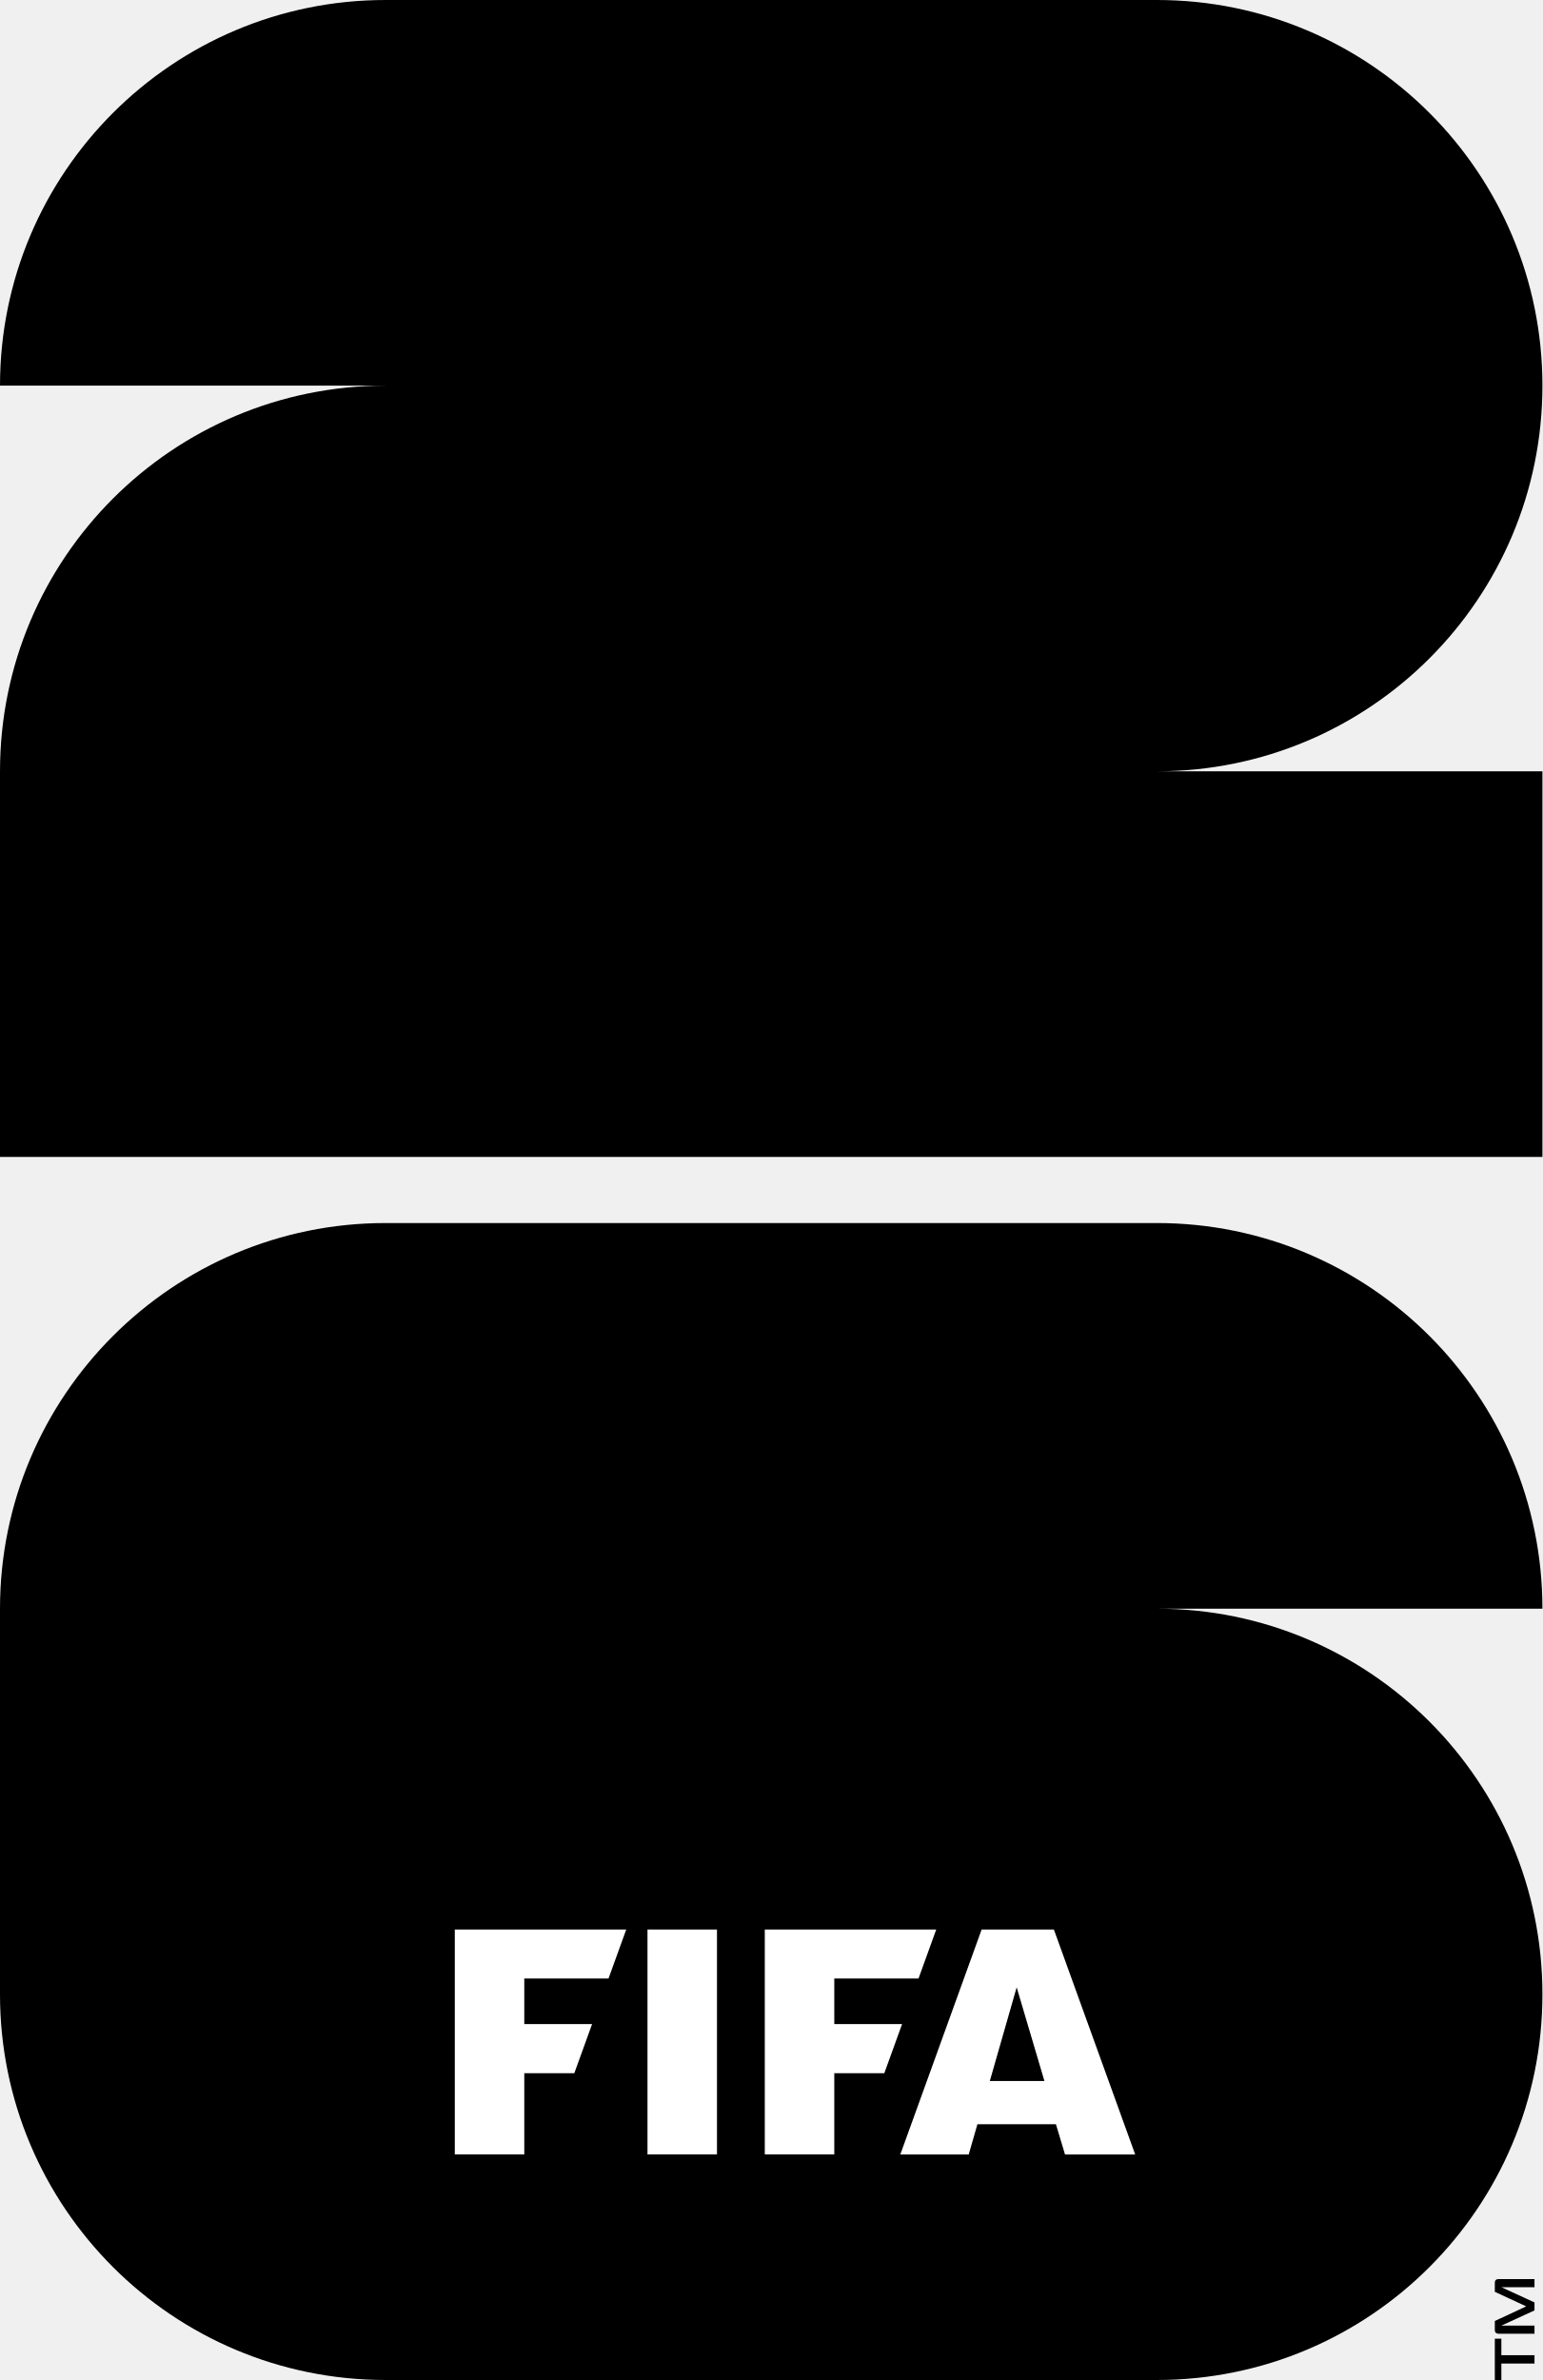
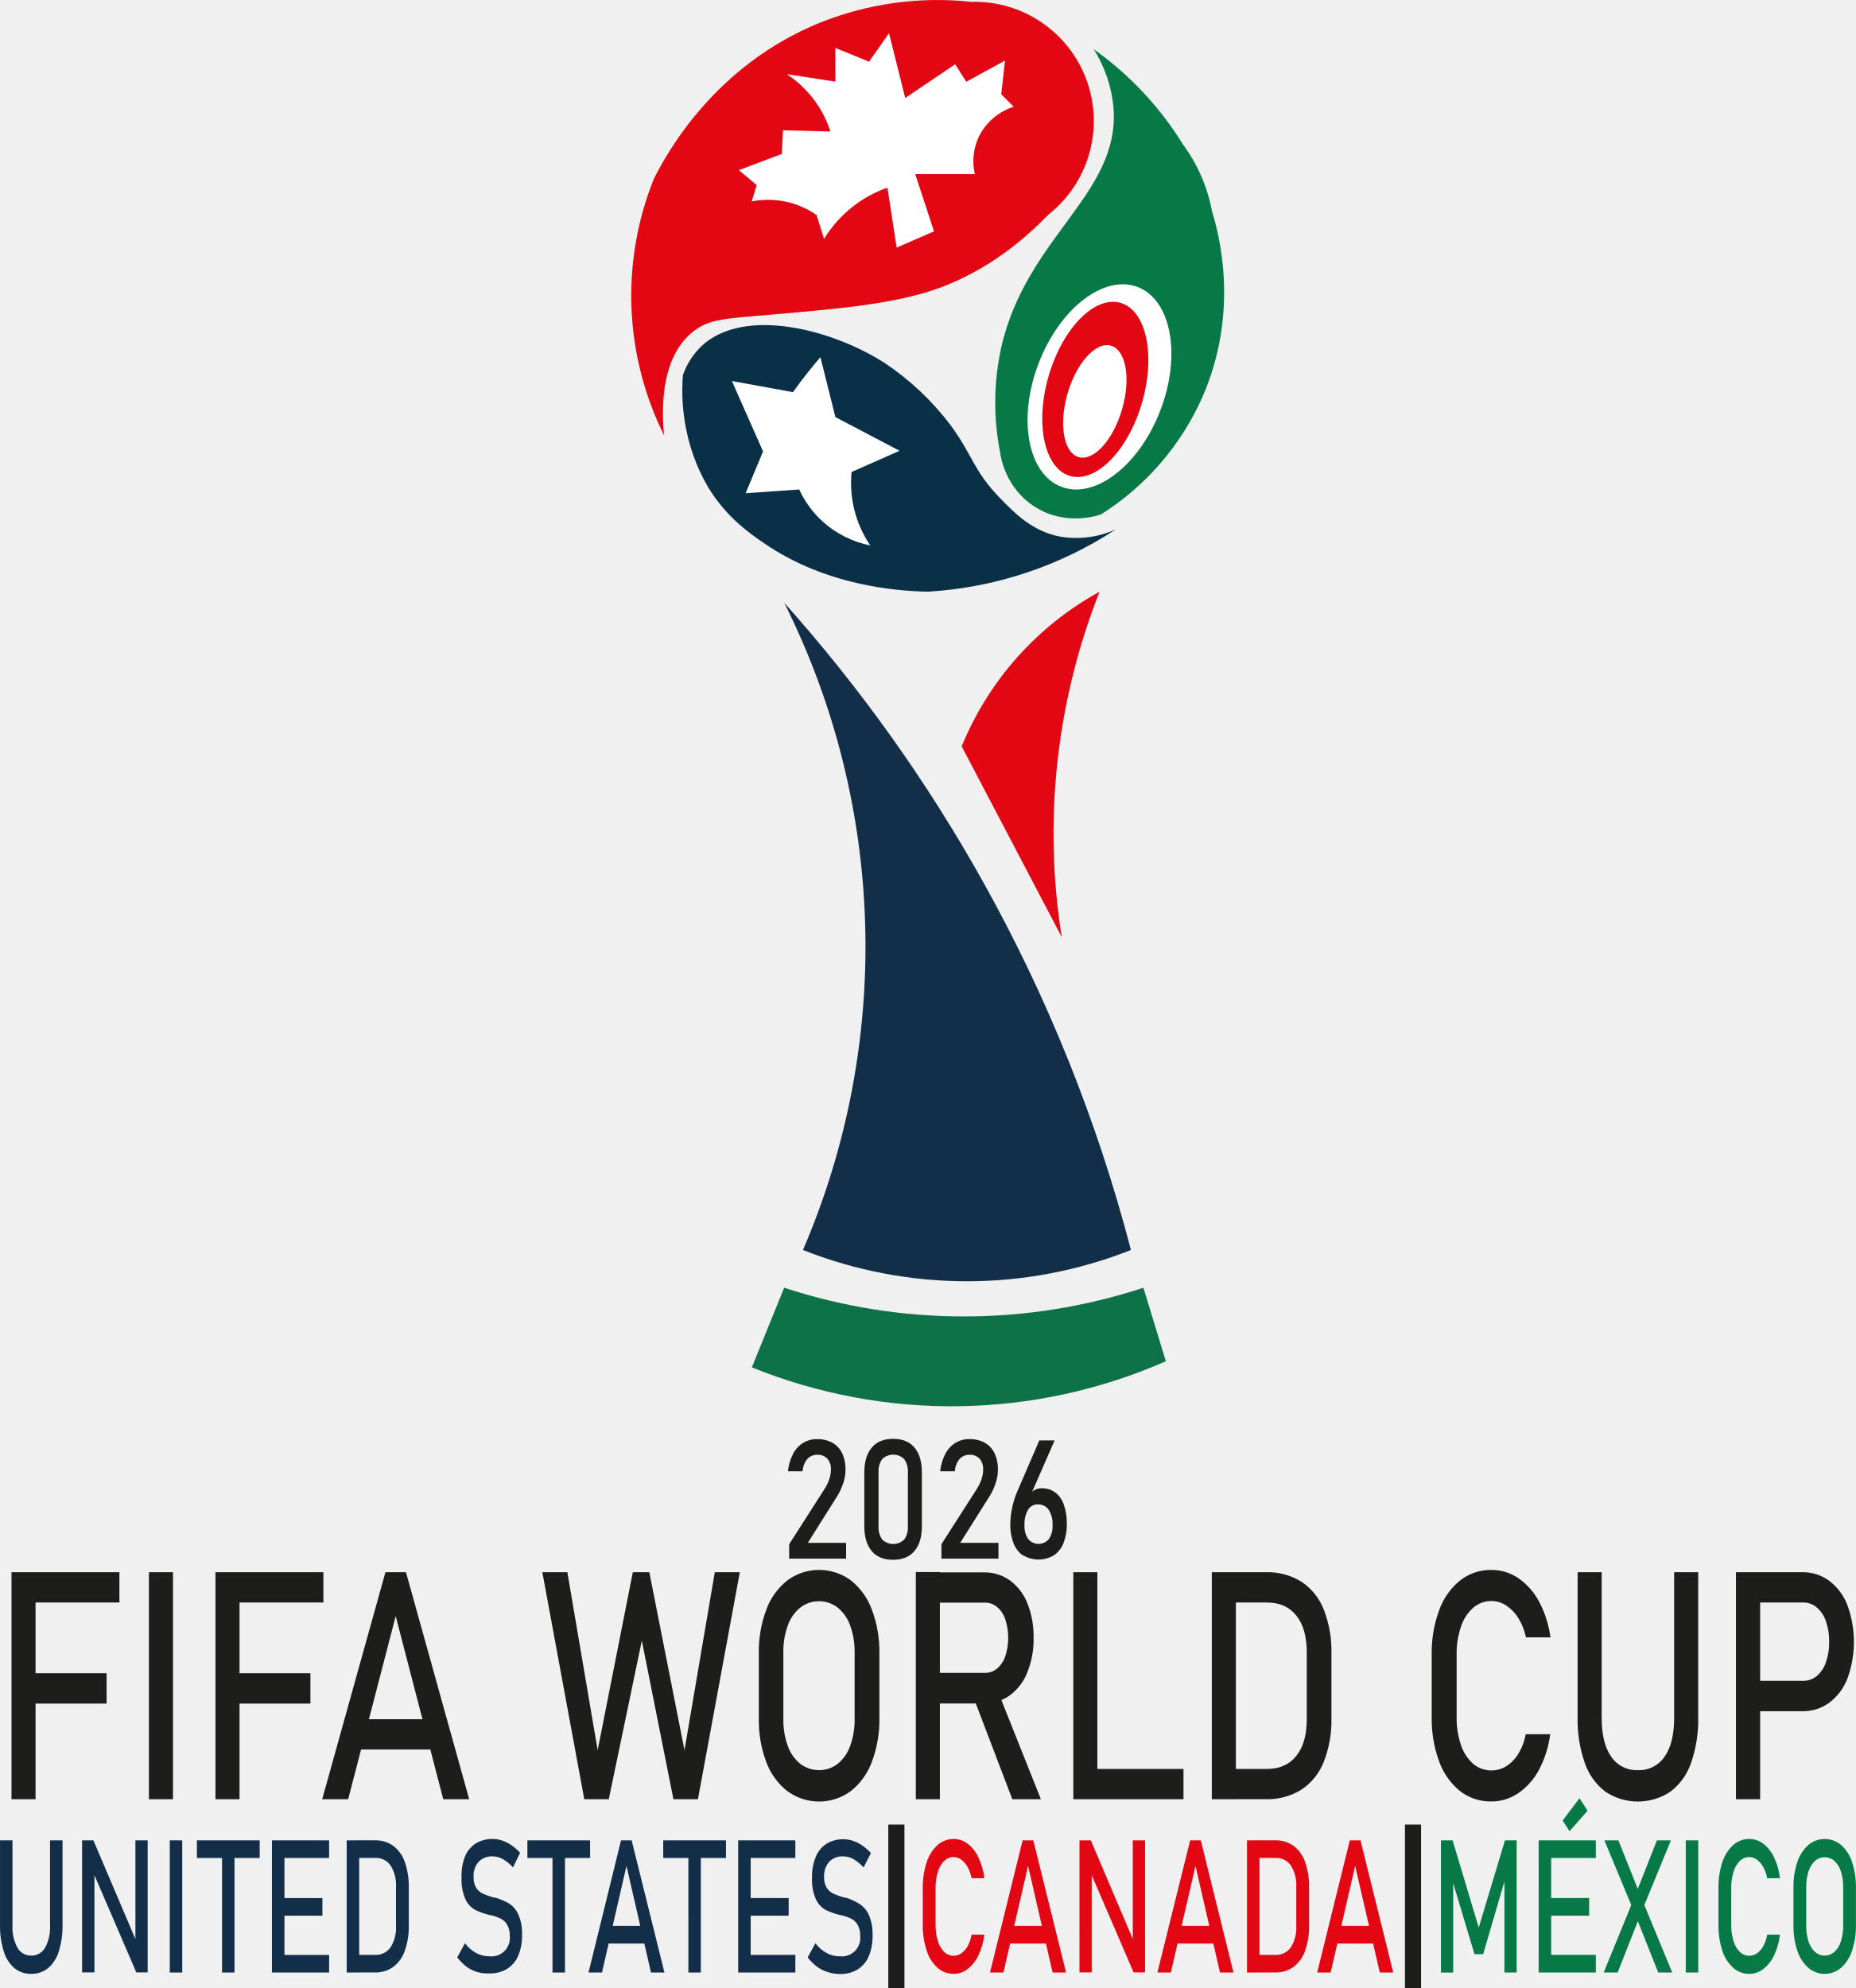
- <svg xmlns="http://www.w3.org/2000/svg" version="1.1" id="svg606" width="454.573" height="701.333" viewBox="0 0 454.573 701.333">
-   <defs id="defs610">
-     <clipPath clipPathUnits="userSpaceOnUse" id="clipPath622">
-       <path d="M 0,295.739 H 228.526 V 0 H 0 Z" id="path620" />
-     </clipPath>
-   </defs>
-   <g id="g614" transform="matrix(2.666667,0,0,-2.666667,-77.4136,744.9845)">
-     <g id="g616">
-       <g id="g618" clip-path="url(#clipPath622)">
-         <g id="g624" transform="translate(156.8791,144.2182)">
-           <path d="m 0,0 h -85.232 c -23.538,0 -42.617,-19.08 -42.617,-42.616 v -42.616 c 0,-23.537 19.079,-42.617 42.617,-42.617 H 0 c 23.537,0 42.616,19.08 42.616,42.617 0,23.536 -19.079,42.616 -42.616,42.616 H 42.616 C 42.616,-19.08 23.537,0 0,0 m 0,135.151 h -85.232 c -23.538,0 -42.617,-19.08 -42.617,-42.616 h 42.617 c -23.538,0 -42.617,-19.079 -42.617,-42.616 V 7.302 H 42.616 V 49.919 H 0 c 23.537,0 42.616,19.08 42.616,42.616 0,23.536 -19.079,42.616 -42.616,42.616" style="fill:#000000;fill-opacity:1;fill-rule:nonzero;stroke:none" id="path626" />
-         </g>
-         <g id="g628" transform="translate(79.2931,66.1489)">
-           <path d="m 0,0 v -24.857 h 7.68 v 8.977 h 5.528 l 1.966,5.432 H 7.68 v 5.032 h 9.308 L 18.947,0 Z" style="fill:#ffffff;fill-opacity:1;fill-rule:nonzero;stroke:none" id="path630" />
-         </g>
-         <g id="g632" transform="translate(100.589,66.1489)">
-           <path d="M 0,0 0.001,-24.857 H 7.68 V 0 Z" style="fill:#ffffff;fill-opacity:1;fill-rule:nonzero;stroke:none" id="path634" />
-         </g>
-         <g id="g636" transform="translate(113.5534,66.1489)">
-           <path d="m 0,0 v -24.857 h 7.68 v 8.977 h 5.528 l 1.966,5.432 H 7.68 v 5.032 h 9.308 L 18.947,0 Z" style="fill:#ffffff;fill-opacity:1;fill-rule:nonzero;stroke:none" id="path638" />
-         </g>
-         <g id="g640" transform="translate(141.3898,59.7612)">
-           <path d="m 0,0 3.069,-10.354 h -6.037 z m -3.871,6.388 -8.989,-24.859 h 7.561 l 0.96,3.34 H 4.34 l 1.003,-3.34 h 7.756 L 4.113,6.388 Z" style="fill:#ffffff;fill-opacity:1;fill-rule:nonzero;stroke:none" id="path642" />
-         </g>
-         <g id="g644" transform="translate(194.9572,20.935)">
-           <path d="M 0,0 H -0.722 V -4.565 H 0 v 1.818 h 3.662 v 0.922 H 0 Z" style="fill:#000000;fill-opacity:1;fill-rule:nonzero;stroke:none" id="path646" />
-         </g>
-         <g id="g648" transform="translate(198.6193,27.52)">
-           <path d="m 0,0 h -3.984 c -0.125,0 -0.223,-0.033 -0.293,-0.1 -0.072,-0.067 -0.107,-0.163 -0.107,-0.287 v -1.018 l 3.47,-1.61 -3.47,-1.614 v -1.013 c 0,-0.121 0.035,-0.215 0.107,-0.287 0.07,-0.07 0.168,-0.106 0.293,-0.106 H 0 v 0.896 H -3.661 L 0,-3.462 v 0.883 l -3.661,1.683 H 0 Z" style="fill:#000000;fill-opacity:1;fill-rule:nonzero;stroke:none" id="path650" />
-         </g>
-       </g>
-     </g>
-     <g id="g652">
-       <g id="g654" transform="matrix(69.54387,0,0,170.8742,81.62382,80.26397)" />
-     </g>
-   </g>
+ <svg xmlns="http://www.w3.org/2000/svg" viewBox="-0.01 -0.01 606.09 649.22">
+   <path fill="#e30613" d="M216.85 142.13a102.3 102.3 0 0 1-3.35-83.69c4.14-8.29 19.84-37.17 54.49-51.13a103.1 103.1 0 0 1 49.2-6.72 38.93 38.93 0 0 1 25.18 69.48c-13.68 14.17-26.69 20.66-35.74 24-14.71 5.35-34.28 6.84-53.75 8.58-15.55 1.4-21.43 1.21-27.12 6.1-9.72 8.32-9.81 23.73-8.91 33.38" />
+   <path fill="#fff" d="m292.8 80.84 12.21-5.29-6.14-18.71h19.47a18.85 18.85 0 0 1 1.3-12.22 19.2 19.2 0 0 1 11.4-9.77l-4.07-4.08q.6-5.49 1.22-11l-12.63 6.92-3.66-5.7-16.29 11q-2.65-10.57-5.3-21.17l-6.51 9.31-11-4.48v11l-15.88-2.44a35.5 35.5 0 0 1 10.18 10.18 35 35 0 0 1 4.07 8.55l-15.47-.41c-.14 2.58-.27 5.16-.41 7.74l-14 5.28 5.81 4.9-1.62 5.3a28 28 0 0 1 13.84.81 27.4 27.4 0 0 1 7.33 3.67l2.45 7.73a40.3 40.3 0 0 1 10.58-11.4 39.8 39.8 0 0 1 10.12-5.29z" />
+   <path fill="#077947" d="M357.17 16.06a107.5 107.5 0 0 1 29.25 31.26A52.9 52.9 0 0 1 395.8 69c2.12 6.82 9.22 32.46-3.14 60.67a87 87 0 0 1-33.1 38.3c-1.28.44-11.62 3.86-21.59-2.45-9.7-6.13-11.22-16.51-11.4-17.92a83.75 83.75 0 0 1 .41-34.21c8.27-36.26 38.79-49.92 36.65-78.19a43 43 0 0 0-6.46-19.14" />
+   <ellipse cx="362.26" cy="216.51" fill="#fff" rx="34.92" ry="21.31" transform="rotate(-69.12 295.198 173.757)" />
+   <ellipse cx="360.61" cy="217.01" fill="#e30613" rx="29.44" ry="15.86" transform="rotate(-73.7 299.202 174.037)" />
+   <ellipse cx="360.72" cy="221.24" fill="#fff" rx="18.94" ry="9.27" transform="rotate(-73.79 299.064 178.285)" />
+   <path fill="#0a3047" d="M364.43 172.84a125.45 125.45 0 0 1-61.42 20.38c-10.45-.21-33.27-2-53.36-15.73-5.26-3.59-12.73-8.9-18.59-18.69a61.2 61.2 0 0 1-7.32-20.42 63.3 63.3 0 0 1-.73-15.93 24.2 24.2 0 0 1 6.11-9.47c13.89-12.94 42.77-5.46 60 5.7a88.8 88.8 0 0 1 21.18 20c7.4 10 7.52 15 16.29 24 5.09 5.24 10.72 10.88 19.67 12.56a31.14 31.14 0 0 0 18.17-2.4" />
+   <path fill="#fff" d="M258.95 128.06c1.5-2.12 3.12-4.3 4.89-6.52q2.06-2.58 4.07-4.89l4.89 19.55 20.95 11-15.65 6.92a36.18 36.18 0 0 0 6.1 24 32.8 32.8 0 0 1-15.47-7.74 32.4 32.4 0 0 1-7.74-10.54l-17.51 1.22 5.7-13.64-10.18-23z" />
+   <path fill="#132e49" d="M256.1 196.84a250.71 250.71 0 0 1 6.11 211.36 145.5 145.5 0 0 0 107.11 0 511 511 0 0 0-48.46-120.54 510.3 510.3 0 0 0-64.76-90.82" />
+   <path fill="#0d7247" d="m256.1 420.46-10.58 26.07a173.78 173.78 0 0 0 135.2-2l-7.33-24a188.18 188.18 0 0 1-117.29 0z" />
+   <path fill="#e30613" d="m314.04 243.71 32.68 62.31a215 215 0 0 1 12.34-112.79 101.23 101.23 0 0 0-45 50.48z" />
+   <path fill="#1d1d1b" d="M3.74 513.43h7.86v74.13H3.74zm3.85 0h31.4v9.89H7.59zm0 33H34.8v9.89H7.59zm48.89 41.13h-7.86v-74.13h7.86zm13.87-74.13h7.86v74.13h-7.86zm3.85 0h31.4v9.89H74.2zm0 33h27.16v9.89H74.2zm51.66-33h6.71l20.64 74.13h-8.47l-15.53-59.81-15.52 59.81h-8.48zm-11.13 48h29.47v9.89h-29.47zm91.92-48h5.39l11.48 58.12 9.9-58.12h8.17l-13.68 74.13h-8l-10.32-51.8-10.79 51.8h-8l-13.7-74.13h8.17l9.9 58.12zm50.47 71.5a21.63 21.63 0 0 1-6.92-9.58 38.9 38.9 0 0 1-2.4-14.35v-21a38.9 38.9 0 0 1 2.44-14.35 21.66 21.66 0 0 1 6.92-9.59 17.42 17.42 0 0 1 20.65 0 21.7 21.7 0 0 1 6.91 9.59 38.9 38.9 0 0 1 2.45 14.35v21a38.9 38.9 0 0 1-2.45 14.35 21.7 21.7 0 0 1-6.91 9.58 17.42 17.42 0 0 1-20.65 0zm16.43-8.92a13.15 13.15 0 0 0 4.08-5.86 24.8 24.8 0 0 0 1.45-8.8v-21.72a24.7 24.7 0 0 0-1.45-8.79 13.1 13.1 0 0 0-4.08-5.86 10 10 0 0 0-12.21 0 13.1 13.1 0 0 0-4.09 5.86 24.7 24.7 0 0 0-1.44 8.79v21.72a24.8 24.8 0 0 0 1.44 8.8 13.17 13.17 0 0 0 4.09 5.86 10.08 10.08 0 0 0 12.21 0m25.52-62.63h7.86v74.18h-7.86zm3.43 32.93h19.11a6 6 0 0 0 4-1.43 9 9 0 0 0 2.68-4 19.68 19.68 0 0 0 0-12.08 9.1 9.1 0 0 0-2.66-4 6 6 0 0 0-4-1.43H302.5v-9.89h18.8a14.17 14.17 0 0 1 8.53 2.65 16.9 16.9 0 0 1 5.7 7.52 29 29 0 0 1 2 11.24 28.7 28.7 0 0 1-2.05 11.24 17.1 17.1 0 0 1-5.72 7.52 14.12 14.12 0 0 1-8.49 2.65H302.5zm15.25 7.6 7.82-2.35 14.34 36h-9.33zm32.75-40.48h7.86v74.13h-7.86zm3.93 64.24h32.05v9.89h-32.05zm41.3-64.24h7.86v74.13h-7.86zm5.32 64.24h12.67q6.19 0 9.61-4.26t3.41-12v-21.83c0-5.16-1.14-9.17-3.41-12s-5.48-4.26-9.61-4.26h-12.67v-9.89h12.44a20.7 20.7 0 0 1 11.52 3.11 19.47 19.47 0 0 1 7.28 9.07 37.1 37.1 0 0 1 2.5 14.38v21a37 37 0 0 1-2.5 14.37 19.4 19.4 0 0 1-7.3 9.08 20.8 20.8 0 0 1-11.54 3.11h-12.4zm75.75 7.24a21.9 21.9 0 0 1-6.83-9.69 40 40 0 0 1-2.43-14.53v-20.34a40 40 0 0 1 2.43-14.51 22.1 22.1 0 0 1 6.83-9.72 16.2 16.2 0 0 1 10.23-3.44 15.5 15.5 0 0 1 8.86 2.73 21.5 21.5 0 0 1 6.77 7.72 34.6 34.6 0 0 1 3.67 11.58h-8a19 19 0 0 0-2.44-6.2 13.3 13.3 0 0 0-4-4.2 8.7 8.7 0 0 0-4.78-1.48 9 9 0 0 0-6 2.19 14.14 14.14 0 0 0-4 6.14 27.2 27.2 0 0 0-1.43 9.21v20.34a27.1 27.1 0 0 0 1.43 9.18 14 14 0 0 0 4 6.14 9.24 9.24 0 0 0 10.69.81 12.4 12.4 0 0 0 4-4.08 18.6 18.6 0 0 0 2.44-6.42h8a34.3 34.3 0 0 1-3.6 11.5 21.6 21.6 0 0 1-6.78 7.72 15.47 15.47 0 0 1-8.83 2.73 16.3 16.3 0 0 1-10.23-3.38m47.43.17a19.9 19.9 0 0 1-6.72-9.43 42.8 42.8 0 0 1-2.32-14.91v-47.31h7.86v47.67q0 8.1 3.09 12.54a10 10 0 0 0 8.7 4.43 10.07 10.07 0 0 0 8.77-4.43q3.09-4.44 3.1-12.54v-47.67h7.86v47.31a42.8 42.8 0 0 1-2.31 14.91 19.9 19.9 0 0 1-6.75 9.43 19.09 19.09 0 0 1-21.28 0m42.67-71.65h7.9v74.13h-7.9zm4 35.48h17.91a6.8 6.8 0 0 0 4.47-1.58 10.1 10.1 0 0 0 3-4.49 19.3 19.3 0 0 0 1.06-6.67 19.5 19.5 0 0 0-1.06-6.73 10.37 10.37 0 0 0-3-4.52 6.75 6.75 0 0 0-4.47-1.6h-17.87v-9.89h17.65a14.4 14.4 0 0 1 8.82 2.83 18.13 18.13 0 0 1 5.91 8 34.85 34.85 0 0 1 0 23.83 18 18 0 0 1-5.91 7.93 14.52 14.52 0 0 1-8.82 2.8h-17.65z" />
+   <path fill="#132e49" d="M4.68 642.71a11.7 11.7 0 0 1-3.48-5.5 27.6 27.6 0 0 1-1.2-8.68v-27.54h4.07v27.75a13.94 13.94 0 0 0 1.6 7.3 5 5 0 0 0 4.51 2.58 5.09 5.09 0 0 0 4.55-2.58 13.85 13.85 0 0 0 1.6-7.3v-27.75h4.08v27.54a27.6 27.6 0 0 1-1.2 8.68 11.67 11.67 0 0 1-3.5 5.5 8.46 8.46 0 0 1-5.53 1.88 8.4 8.4 0 0 1-5.5-1.88m22.12-41.72h3.69l14.2 33.36-.48.77v-34.13h4v43.13h-3.7l-14.16-32.86.48-.78v33.64H26.8zm32.7 43.16h-4.07v-43.16h4.07zm4.79-43.16H84.8v5.75H64.29zm8.21 3.53h4.07v39.63H72.5zm16.3-3.53h4.08v43.16H88.8zm2 0h16.67v5.75H90.8zm0 18.85h14.48v5.76H90.8zm0 18.56h16.67v5.76H90.8zm22.41-37.41h4.08v43.16h-4.08zm2.76 37.4h6.57a5.77 5.77 0 0 0 5-2.48 11.9 11.9 0 0 0 1.77-7v-12.7a11.9 11.9 0 0 0-1.77-7 5.77 5.77 0 0 0-5-2.48h-6.57v-5.75h6.45a9.8 9.8 0 0 1 6 1.81 11.06 11.06 0 0 1 3.77 5.28 23.9 23.9 0 0 1 1.3 8.37v12.23a23.8 23.8 0 0 1-1.3 8.37 11.1 11.1 0 0 1-3.78 5.29 9.93 9.93 0 0 1-6 1.81h-6.43zM155.8 644a12.2 12.2 0 0 1-3.5-1.78 16.4 16.4 0 0 1-3-3l2.54-4.63a11.6 11.6 0 0 0 3.65 3.2 9 9 0 0 0 4.34 1.07 6 6 0 0 0 6.63-6.65 7 7 0 0 0-.79-3.57 5 5 0 0 0-2-2 17 17 0 0 0-3.22-1.18.3.3 0 0 0-.13 0 .2.2 0 0 1-.13 0l-.3-.08a23.6 23.6 0 0 1-4.75-1.68 7.7 7.7 0 0 1-3.12-3.42 15.4 15.4 0 0 1-1.3-7 17.3 17.3 0 0 1 1.08-6.94 9.33 9.33 0 0 1 3.52-4.32 10.23 10.23 0 0 1 5.58-1.48 9.5 9.5 0 0 1 3.06.51 12 12 0 0 1 3 1.49 17.7 17.7 0 0 1 2.88 2.51l-2.32 4.79a13.2 13.2 0 0 0-3.3-2.72 6.84 6.84 0 0 0-3.3-.9 6 6 0 0 0-4.63 1.77 7 7 0 0 0-1.64 5 6.3 6.3 0 0 0 .84 3.5 5.2 5.2 0 0 0 2.12 1.88 24 24 0 0 0 3.52 1.27h.15l.15.05h.22l.22.06a19 19 0 0 1 4.41 1.9 8.37 8.37 0 0 1 3 3.55 15.6 15.6 0 0 1 1.19 6.69v.06a16.4 16.4 0 0 1-1.26 6.76 9.35 9.35 0 0 1-3.64 4.27 10.77 10.77 0 0 1-5.76 1.47 13.3 13.3 0 0 1-4.01-.45m16.42-43.01h20.48v5.75h-20.48zm8.2 3.53h4.08v39.63h-4.08zm22.38-3.53h3.47l10.7 43.16h-4.39l-8-34.82-8 34.82h-4.4zm-5.77 27.93h15.27v5.76h-15.26zm19.55-27.93h20.49v5.75h-20.49zm8.21 3.53h4.07v39.63h-4.06zm16.27-3.53h4.08v43.16h-4.08zm2 0h16.67v5.75h-16.69zm0 18.84h14.48v5.76h-14.5zm0 18.56h16.67v5.76h-16.69zm27.2 5.61a12.2 12.2 0 0 1-3.51-1.78 16.3 16.3 0 0 1-3-3l2.53-4.63a11.6 11.6 0 0 0 3.66 3.2 8.9 8.9 0 0 0 4.33 1.07 6 6 0 0 0 6.63-6.65 7 7 0 0 0-.79-3.57 5 5 0 0 0-2-2 16.6 16.6 0 0 0-3.22-1.18.3.3 0 0 0-.13 0 .2.2 0 0 1-.13 0l-.3-.08a23.2 23.2 0 0 1-4.74-1.68 7.64 7.64 0 0 1-3.13-3.42 15.5 15.5 0 0 1-1.3-7 17.5 17.5 0 0 1 1.21-6.85 9.3 9.3 0 0 1 3.53-4.32 10.17 10.17 0 0 1 5.57-1.48 9.5 9.5 0 0 1 3.06.51 12 12 0 0 1 3 1.49 17.7 17.7 0 0 1 2.88 2.51l-2.41 4.7a13.4 13.4 0 0 0-3.31-2.72 6.84 6.84 0 0 0-3.3-.9 6 6 0 0 0-4.63 1.77 7.07 7.07 0 0 0-1.64 5 6.23 6.23 0 0 0 .85 3.5 5.2 5.2 0 0 0 2.11 1.88 24 24 0 0 0 3.53 1.27h.15l.15.05h.22l.21.06a19 19 0 0 1 4.46 2.09 8.3 8.3 0 0 1 2.95 3.55 15.6 15.6 0 0 1 1.19 6.69v.06a16.4 16.4 0 0 1-1.26 6.76 9.35 9.35 0 0 1-3.64 4.27 10.77 10.77 0 0 1-5.76 1.47 13.2 13.2 0 0 1-4.02-.64" />
+   <path fill="#1d1d1b" d="M290.08 595.84h5.27v53.37h-5.27z" />
+   <path fill="#e30613" d="M306.15 642.6a12.7 12.7 0 0 1-3.55-5.64 25.9 25.9 0 0 1-1.26-8.46v-11.84a25.9 25.9 0 0 1 1.26-8.46 12.9 12.9 0 0 1 3.55-5.66 7.8 7.8 0 0 1 5.3-2 7.44 7.44 0 0 1 4.59 1.59 12 12 0 0 1 3.5 4.5 21.7 21.7 0 0 1 1.91 6.73h-4.17a12.1 12.1 0 0 0-1.27-3.6 7.3 7.3 0 0 0-2.09-2.45 4.14 4.14 0 0 0-2.47-.86 4.37 4.37 0 0 0-3.12 1.27 8.4 8.4 0 0 0-2.07 3.58 17.3 17.3 0 0 0-.74 5.36v11.84a17.4 17.4 0 0 0 .74 5.35 8.2 8.2 0 0 0 2.07 3.57 4.4 4.4 0 0 0 3.12 1.26 4.3 4.3 0 0 0 2.48-.8 6.7 6.7 0 0 0 2.08-2.37 12 12 0 0 0 1.27-3.74h4.17a21.6 21.6 0 0 1-1.92 6.74 12.1 12.1 0 0 1-3.51 4.49 7.4 7.4 0 0 1-4.57 1.59 7.8 7.8 0 0 1-5.3-1.99m27.8-41.61h3.48l10.7 43.16h-4.4l-8-34.82-8.05 34.82h-4.39zm-5.77 27.93h15.28v5.76h-15.28zm24.34-27.93h3.69l14.2 33.36-.48.77v-34.13h4v43.13h-3.74l-14.16-32.86.48-.78v33.64h-4zm36.14 0h3.47l10.67 43.16h-4.4l-8-34.82-8.05 34.82h-4.39zm-5.77 27.93h15.28v5.76h-15.28zm24.34-27.93h4.07v43.16h-4.07zm2.76 37.4h6.56a5.78 5.78 0 0 0 5-2.48 12 12 0 0 0 1.76-7v-12.7a12 12 0 0 0-1.76-7 5.78 5.78 0 0 0-5-2.48h-6.56v-5.75h6.44a9.87 9.87 0 0 1 6 1.81 11.13 11.13 0 0 1 3.77 5.28 24.1 24.1 0 0 1 1.3 8.37v12.23a24 24 0 0 1-1.3 8.37 11.17 11.17 0 0 1-3.79 5.29 9.9 9.9 0 0 1-6 1.81h-6.43zm30.81-37.4h3.48l10.7 43.16h-4.39l-8.05-34.82-8 34.82h-4.4zm-5.77 27.93h15.28v5.76H435z" />
+   <path fill="#1d1d1b" d="M458.8 595.84h5.27v53.37h-5.27z" />
+   <path fill="#077947" d="M491.47 600.99h3.82v43.16h-4v-32.31l.2 1.9-7.15 24.43h-2.83l-7.15-23.84.2-2.49v32.33h-4v-43.18h3.81l8.53 28.49zm11 0h4.08v43.16h-4.08zm2 0h16.67v5.75h-16.69zm0 18.84h14.48v5.76h-14.5zm0 18.56h16.67v5.76h-16.69zm5.83-43.88 5.5-7.27 2.64 4.07-5.89 6.71zm23.5 24.97 7.29-18.49h4.57l-9.6 23.36-7.79 19.8h-4.57zm.18 5.7-.62-1.49-9.42-22.7h4.57l7 17.57.66 1.6 9.92 24h-4.57zm20.61 18.97h-4.08v-43.16h4.08zm11.39-1.55a12.7 12.7 0 0 1-3.55-5.64 26.2 26.2 0 0 1-1.25-8.46v-11.84a26.2 26.2 0 0 1 1.25-8.46 12.9 12.9 0 0 1 3.55-5.66 7.8 7.8 0 0 1 5.3-2 7.44 7.44 0 0 1 4.59 1.59 12.15 12.15 0 0 1 3.51 4.5 21.7 21.7 0 0 1 1.9 6.73h-4.17a11.8 11.8 0 0 0-1.27-3.6 7.4 7.4 0 0 0-2.08-2.45 4.17 4.17 0 0 0-2.48-.86 4.35 4.35 0 0 0-3.11 1.27 8.3 8.3 0 0 0-2.08 3.58 17.6 17.6 0 0 0-.74 5.36v11.84a17.7 17.7 0 0 0 .74 5.35 8.14 8.14 0 0 0 2.08 3.57 4.38 4.38 0 0 0 5.6.46 6.8 6.8 0 0 0 2.07-2.37 11.7 11.7 0 0 0 1.27-3.74h4.17a21.8 21.8 0 0 1-1.91 6.74 12.2 12.2 0 0 1-3.52 4.49 7.38 7.38 0 0 1-4.57 1.59 7.8 7.8 0 0 1-5.3-1.99m24.55.02a12.7 12.7 0 0 1-3.59-5.58 25.3 25.3 0 0 1-1.26-8.36v-12.23a25.3 25.3 0 0 1 1.26-8.36 12.7 12.7 0 0 1 3.59-5.58 8.25 8.25 0 0 1 10.7 0 12.67 12.67 0 0 1 3.58 5.58 25.1 25.1 0 0 1 1.27 8.36v12.23a25.1 25.1 0 0 1-1.28 8.36 12.67 12.67 0 0 1-3.58 5.58 8.25 8.25 0 0 1-10.7 0zm8.51-5.2a7.67 7.67 0 0 0 2.12-3.41 16 16 0 0 0 .75-5.12v-12.65a16 16 0 0 0-.75-5.12 7.67 7.67 0 0 0-2.12-3.41 4.77 4.77 0 0 0-6.33 0 7.74 7.74 0 0 0-2.11 3.41 16 16 0 0 0-.75 5.12v12.65a16 16 0 0 0 .75 5.12 7.74 7.74 0 0 0 2.11 3.41 4.77 4.77 0 0 0 6.33 0" />
+   <path fill="#1d1d1b" d="m257.71 504.29 11.52-18a14 14 0 0 0 1.56-3.21 9.7 9.7 0 0 0 .55-3.09v-.05a5.12 5.12 0 0 0-1.16-3.59 4.21 4.21 0 0 0-3.29-1.27 4.17 4.17 0 0 0-3.27 1.39 6.85 6.85 0 0 0-1.53 4h-4.79a16.1 16.1 0 0 1 1.67-5.68 9.23 9.23 0 0 1 3.26-3.58 8.53 8.53 0 0 1 4.61-1.24 10.2 10.2 0 0 1 5 1.18 7.75 7.75 0 0 1 3.18 3.44 12.44 12.44 0 0 1 1.09 5.45 13.6 13.6 0 0 1-.73 4.27 19.4 19.4 0 0 1-2 4.31l-9.58 15.22h12.5V509h-18.59zm26.94 2.21q-2.4-2.89-2.4-8.08v-17.58c0-3.47.8-6.16 2.41-8.09s3.95-2.88 7-2.88 5.44 1 7 2.87 2.39 4.62 2.39 8.1v17.56q0 5.2-2.41 8.09t-7 2.88q-4.59.02-6.99-2.87m10.66-3.76a6.9 6.9 0 0 0 1.17-4.32v-17.58a7 7 0 0 0-1.16-4.31 5.15 5.15 0 0 0-7.27 0 6.9 6.9 0 0 0-1.16 4.31v17.56a6.9 6.9 0 0 0 1.17 4.32 5.13 5.13 0 0 0 7.25 0zm12.12 1.55 11.52-18a14 14 0 0 0 1.56-3.21 9.7 9.7 0 0 0 .55-3.09v-.05a5.16 5.16 0 0 0-1.15-3.59 4.25 4.25 0 0 0-3.3-1.27 4.17 4.17 0 0 0-3.27 1.39 6.78 6.78 0 0 0-1.52 4h-4.8a16.1 16.1 0 0 1 1.67-5.68 9.23 9.23 0 0 1 3.26-3.58 8.53 8.53 0 0 1 4.61-1.24 10.2 10.2 0 0 1 5.05 1.18 7.75 7.75 0 0 1 3.18 3.44 12.44 12.44 0 0 1 1.09 5.45 13.6 13.6 0 0 1-.73 4.27 19 19 0 0 1-2 4.31l-9.59 15.22h12.5V509h-18.63zm26.72 3.74a8.45 8.45 0 0 1-3.14-4 16.5 16.5 0 0 1-1.08-6.31 25 25 0 0 1 .43-4.52 29 29 0 0 1 1.25-4.65c.09-.27.19-.53.29-.78s.22-.51.32-.76l7.18-16.63h5l-8.43 19.26v-1a4.45 4.45 0 0 1 1.66-1.94 4.7 4.7 0 0 1 2.55-.69 7.27 7.27 0 0 1 4.41 1.36 8.36 8.36 0 0 1 2.79 3.94 18 18 0 0 1 1 6.23 16.9 16.9 0 0 1-1.08 6.37 8.54 8.54 0 0 1-3.16 4 9.75 9.75 0 0 1-10 0zm8.38-5.44a7.48 7.48 0 0 0 1.19-4.54 8.57 8.57 0 0 0-1.25-5 4.1 4.1 0 0 0-3.57-1.77 3.58 3.58 0 0 0-3.2 1.78 9.3 9.3 0 0 0-1.14 5 7.4 7.4 0 0 0 1.2 4.53 4.4 4.4 0 0 0 6.77 0" />
</svg>
